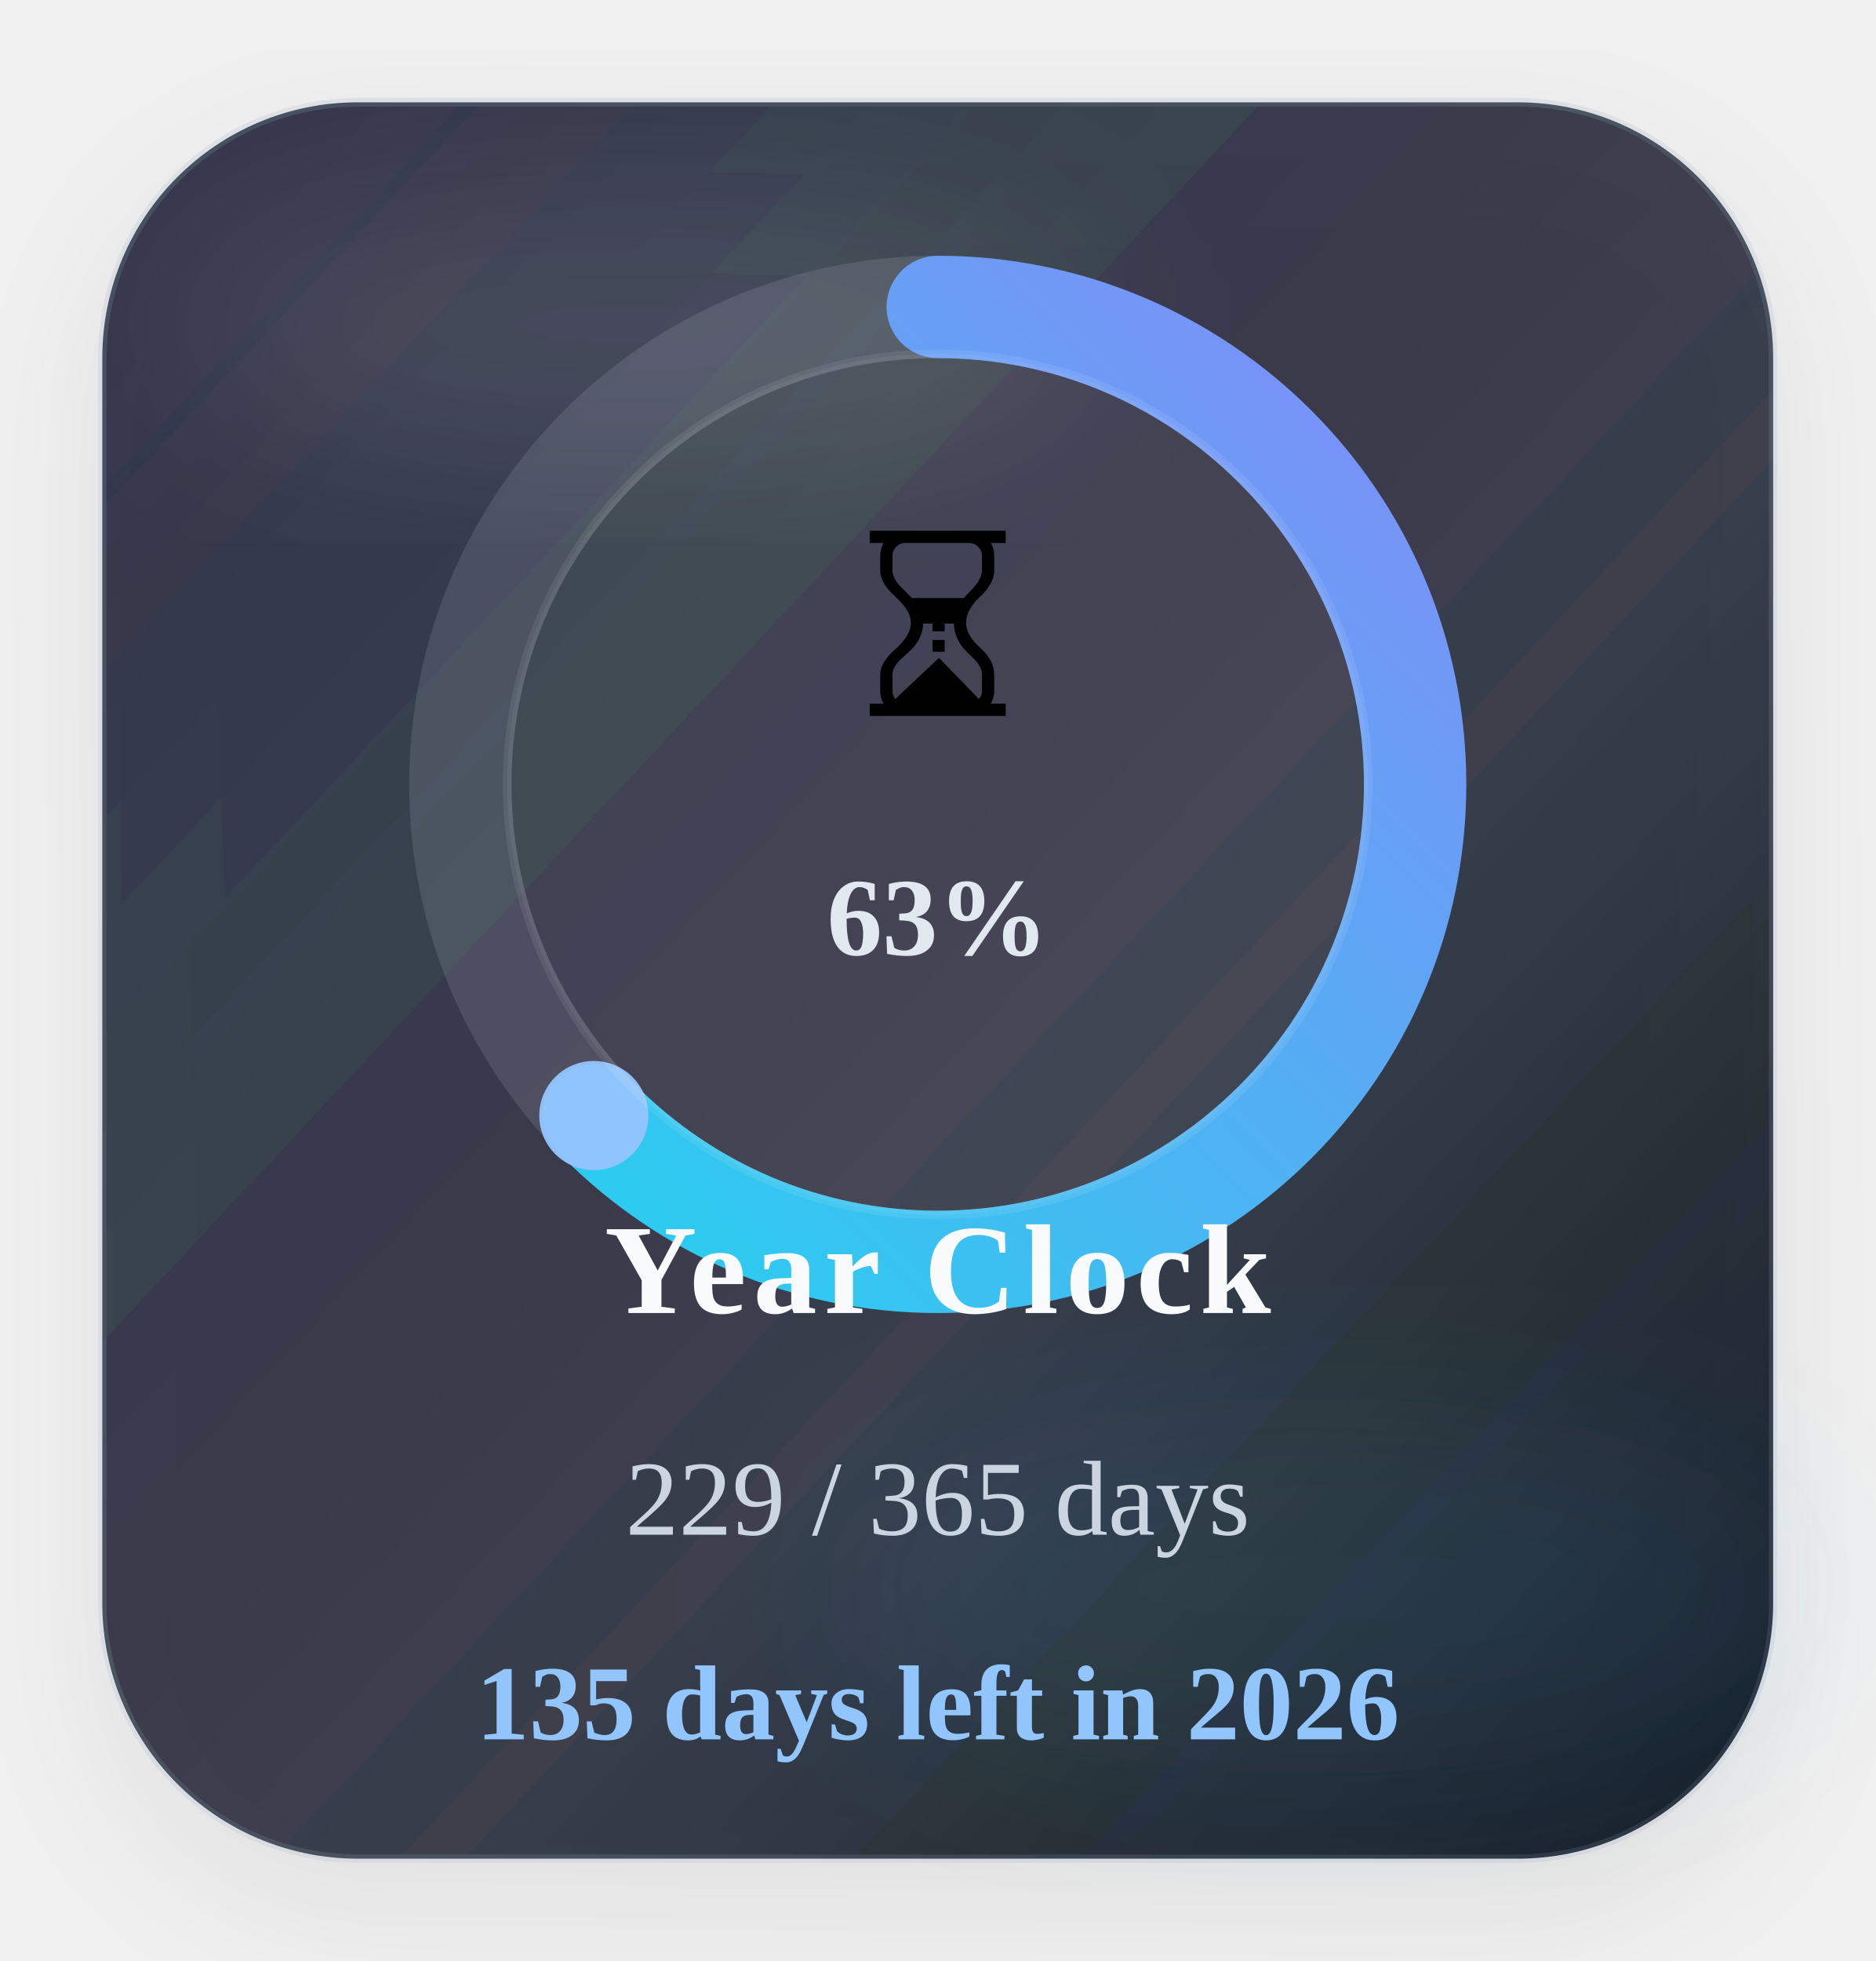
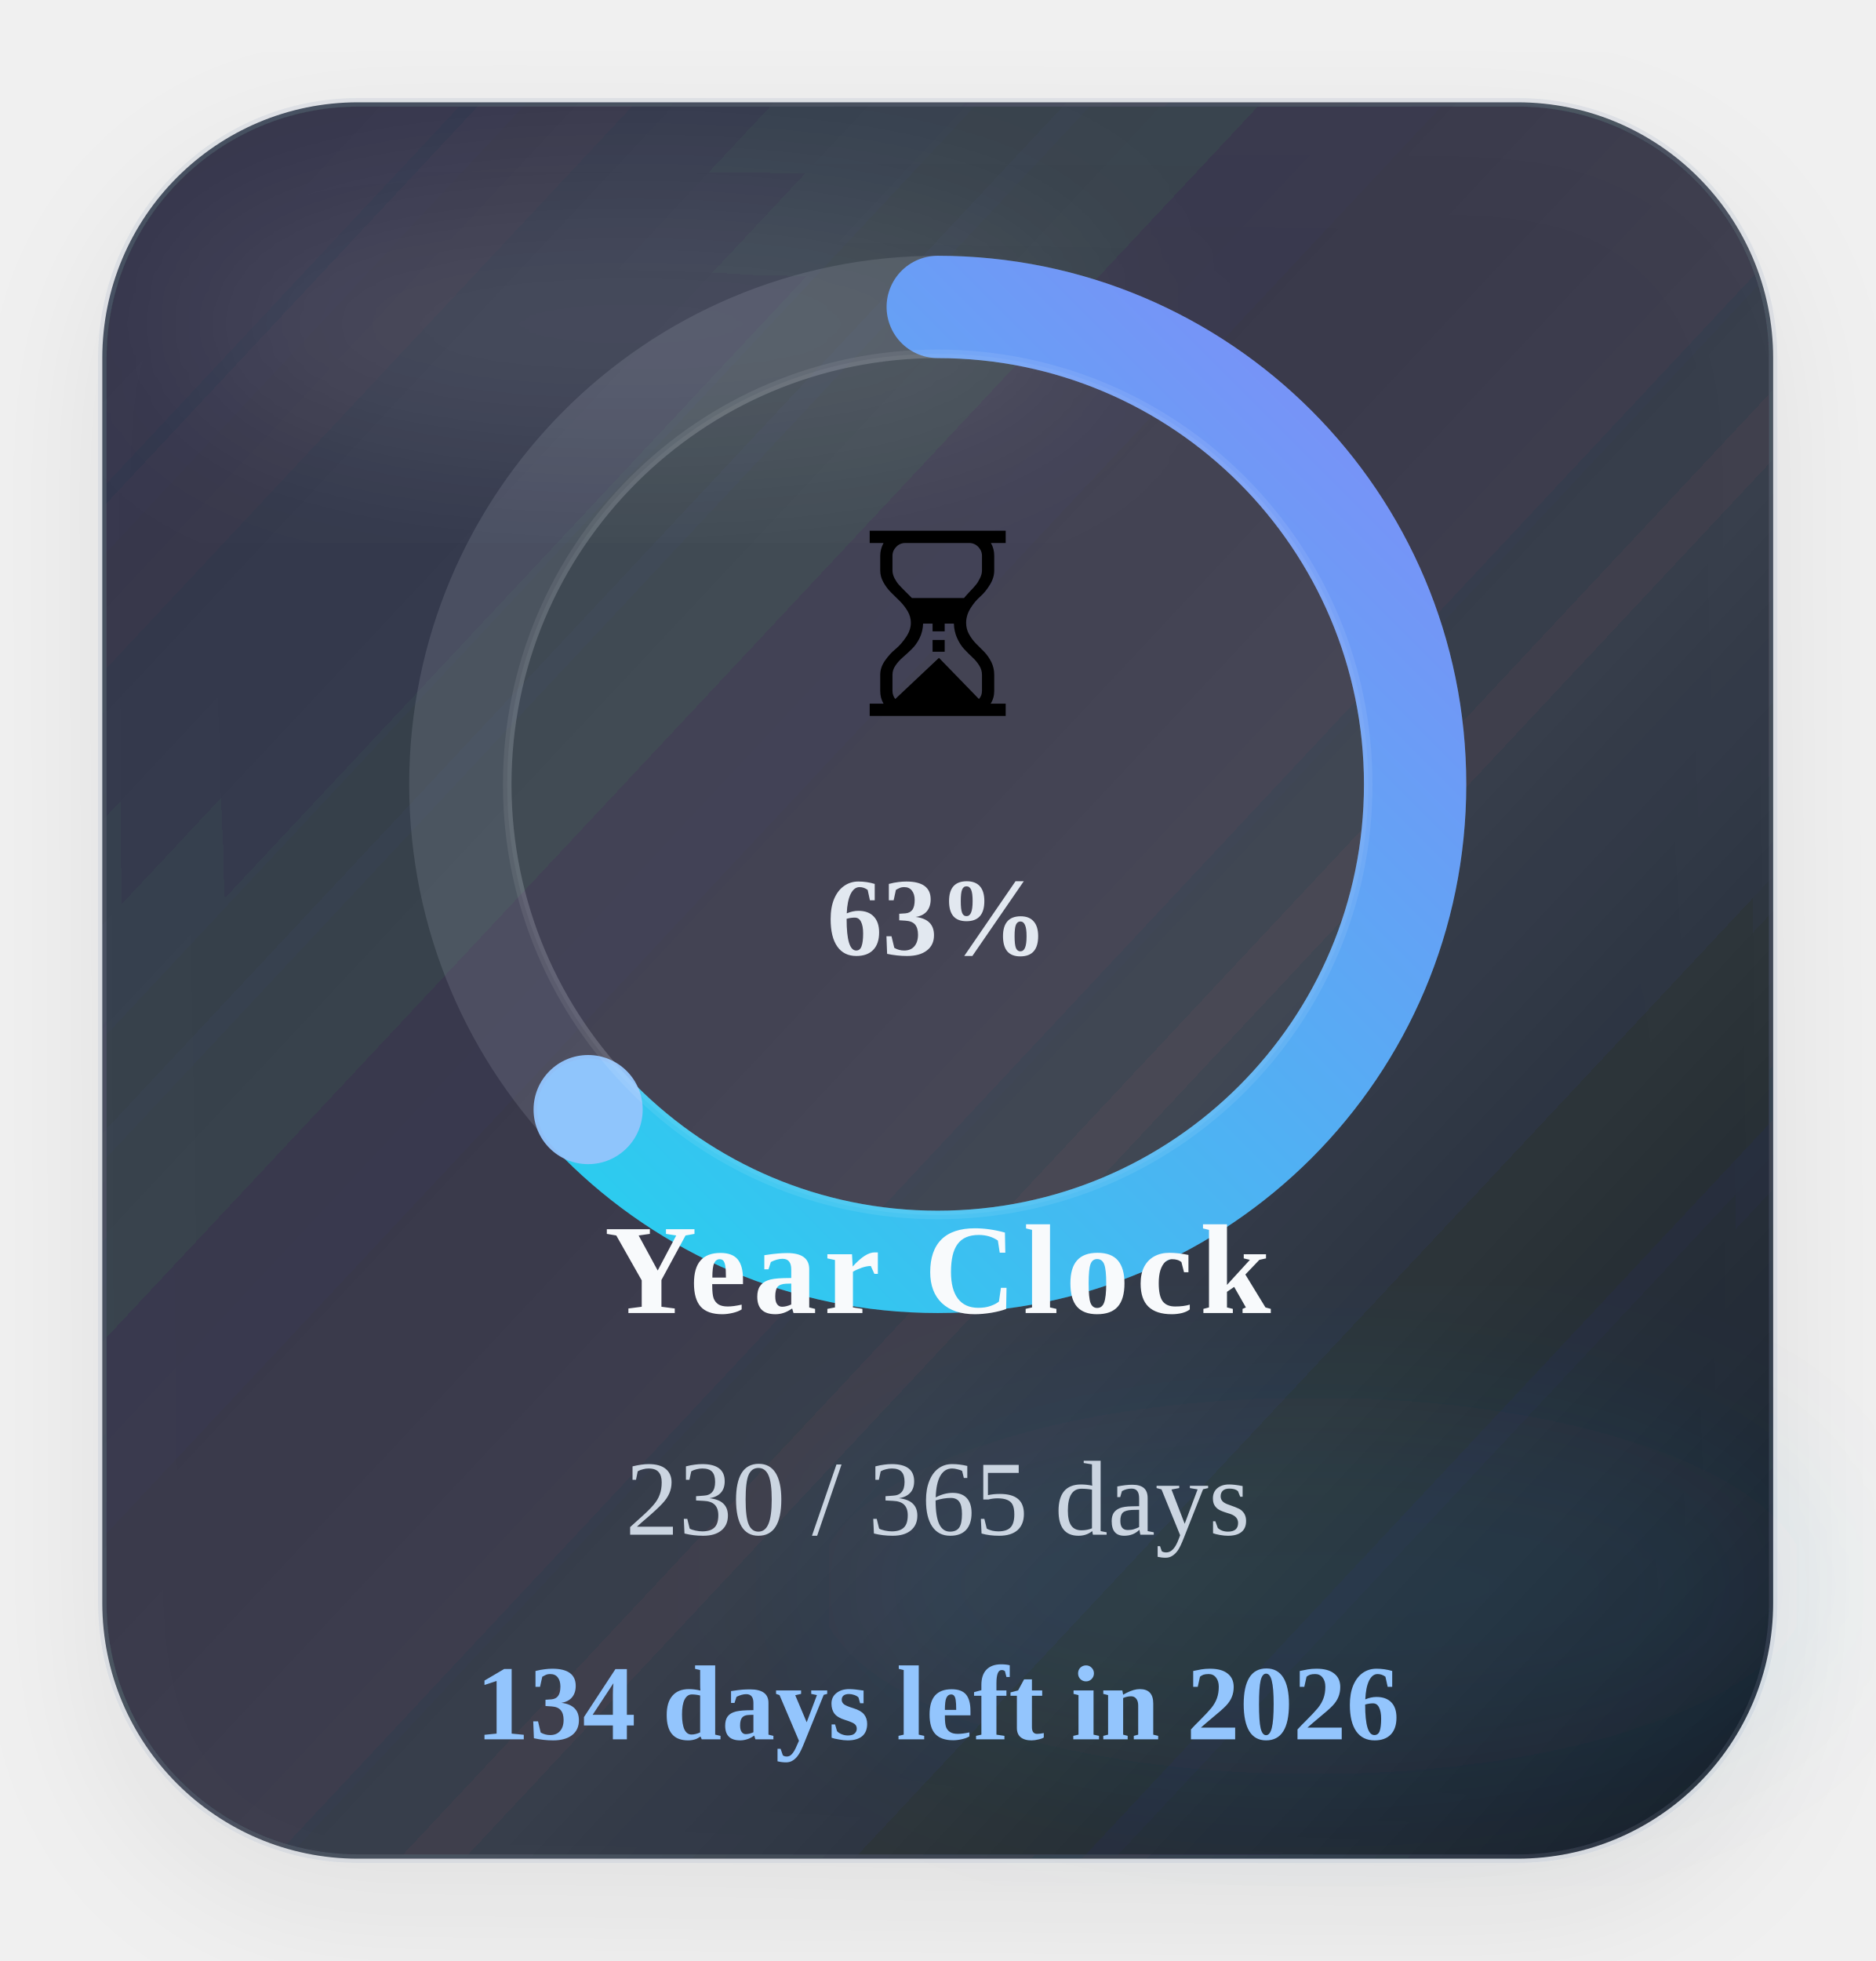
<svg xmlns="http://www.w3.org/2000/svg" width="220" height="230" viewBox="0 0 220 230" role="img" aria-label="Time progress for 2026">
  <defs>
    <linearGradient id="timeGradient" x1="0%" y1="0%" x2="100%" y2="100%">
      <stop offset="0%" stop-color="#22d3ee" />
      <stop offset="100%" stop-color="#818cf8" />
    </linearGradient>
    <linearGradient id="timeCard" x1="0%" y1="0%" x2="100%" y2="100%">
      <stop offset="0%" stop-color="#1c2537" stop-opacity="0.88" />
      <stop offset="60%" stop-color="#111827" stop-opacity="0.8" />
      <stop offset="100%" stop-color="#0b1220" stop-opacity="0.96" />
    </linearGradient>
    <filter id="timeShadow" x="-25%" y="-25%" width="150%" height="150%">
      <feDropShadow dx="0" dy="6" stdDeviation="8" flood-color="#020617" flood-opacity="0.08" />
    </filter>
    <filter id="timeBlur" x="-30%" y="-30%" width="160%" height="160%">
      <feGaussianBlur stdDeviation="10" />
    </filter>
  </defs>
  <rect x="12" y="12" width="196" height="206" rx="30" fill="url(#timeCard)" stroke="#94a3b8" stroke-opacity="0.18" filter="url(#timeShadow)" />
  <ellipse cx="74" cy="38" rx="54" ry="16" fill="#ffffff" fill-opacity="0.09" filter="url(#timeBlur)" />
  <ellipse cx="154" cy="186" rx="58" ry="22" fill="#38bdf8" fill-opacity="0.08" filter="url(#timeBlur)" />
  <circle class="ring-track" cx="110" cy="92" r="56" fill="none" stroke="#cbd5e1" stroke-opacity="0.14" stroke-width="12" />
-   <circle class="progress-ring" cx="110" cy="92" r="56" fill="none" stroke="url(#timeGradient)" stroke-width="12" stroke-linecap="round" stroke-dasharray="351.86" stroke-dashoffset="130.88" data-target-offset="130.88" data-ring-length="351.86" transform="rotate(-90 110 92)" />
-   <circle class="progress-endcap" cx="69.66" cy="130.84" r="6.4" fill="#93c5fd" fill-opacity="0.96" data-center-x="110" data-center-y="92" data-radius="56" data-target-angle="136.0897" />
+   <circle class="progress-ring" cx="110" cy="92" r="56" fill="none" stroke="url(#timeGradient)" stroke-width="12" stroke-linecap="round" stroke-dasharray="351.86" stroke-dashoffset="129.92" data-target-offset="129.92" data-ring-length="351.86" transform="rotate(-90 110 92)" />
+   <circle class="progress-endcap" cx="68.99" cy="130.14" r="6.4" fill="#93c5fd" fill-opacity="0.96" data-center-x="110" data-center-y="92" data-radius="56" data-target-angle="137.0761" />
  <circle class="ring-core" cx="110" cy="92" r="50.5" fill="#ffffff" fill-opacity="0.05" stroke="#ffffff" stroke-opacity="0.08" />
  <text class="progress-emoji" x="110" y="84" text-anchor="middle" font-size="30">⏳</text>
  <text class="progress-percent" x="110" y="112" text-anchor="middle" font-size="13" font-weight="700" fill="#e2e8f0">63%</text>
  <text class="progress-label" x="110" y="154" text-anchor="middle" font-size="15" font-weight="700" letter-spacing="0.8" fill="#f8fafc">Year Clock</text>
-   <text class="progress-value" x="110" y="180" text-anchor="middle" font-size="12.5" fill="#cbd5e1">229 / 365 days</text>
-   <text class="progress-status" data-status-state="remaining" x="110" y="204" text-anchor="middle" font-size="12.5" font-weight="700" fill="#93c5fd">135 days left in 2026</text>
+   <text class="progress-value" x="110" y="180" text-anchor="middle" font-size="12.5" fill="#cbd5e1">230 / 365 days</text>
+   <text class="progress-status" data-status-state="remaining" x="110" y="204" text-anchor="middle" font-size="12.5" font-weight="700" fill="#93c5fd">134 days left in 2026</text>
</svg>
